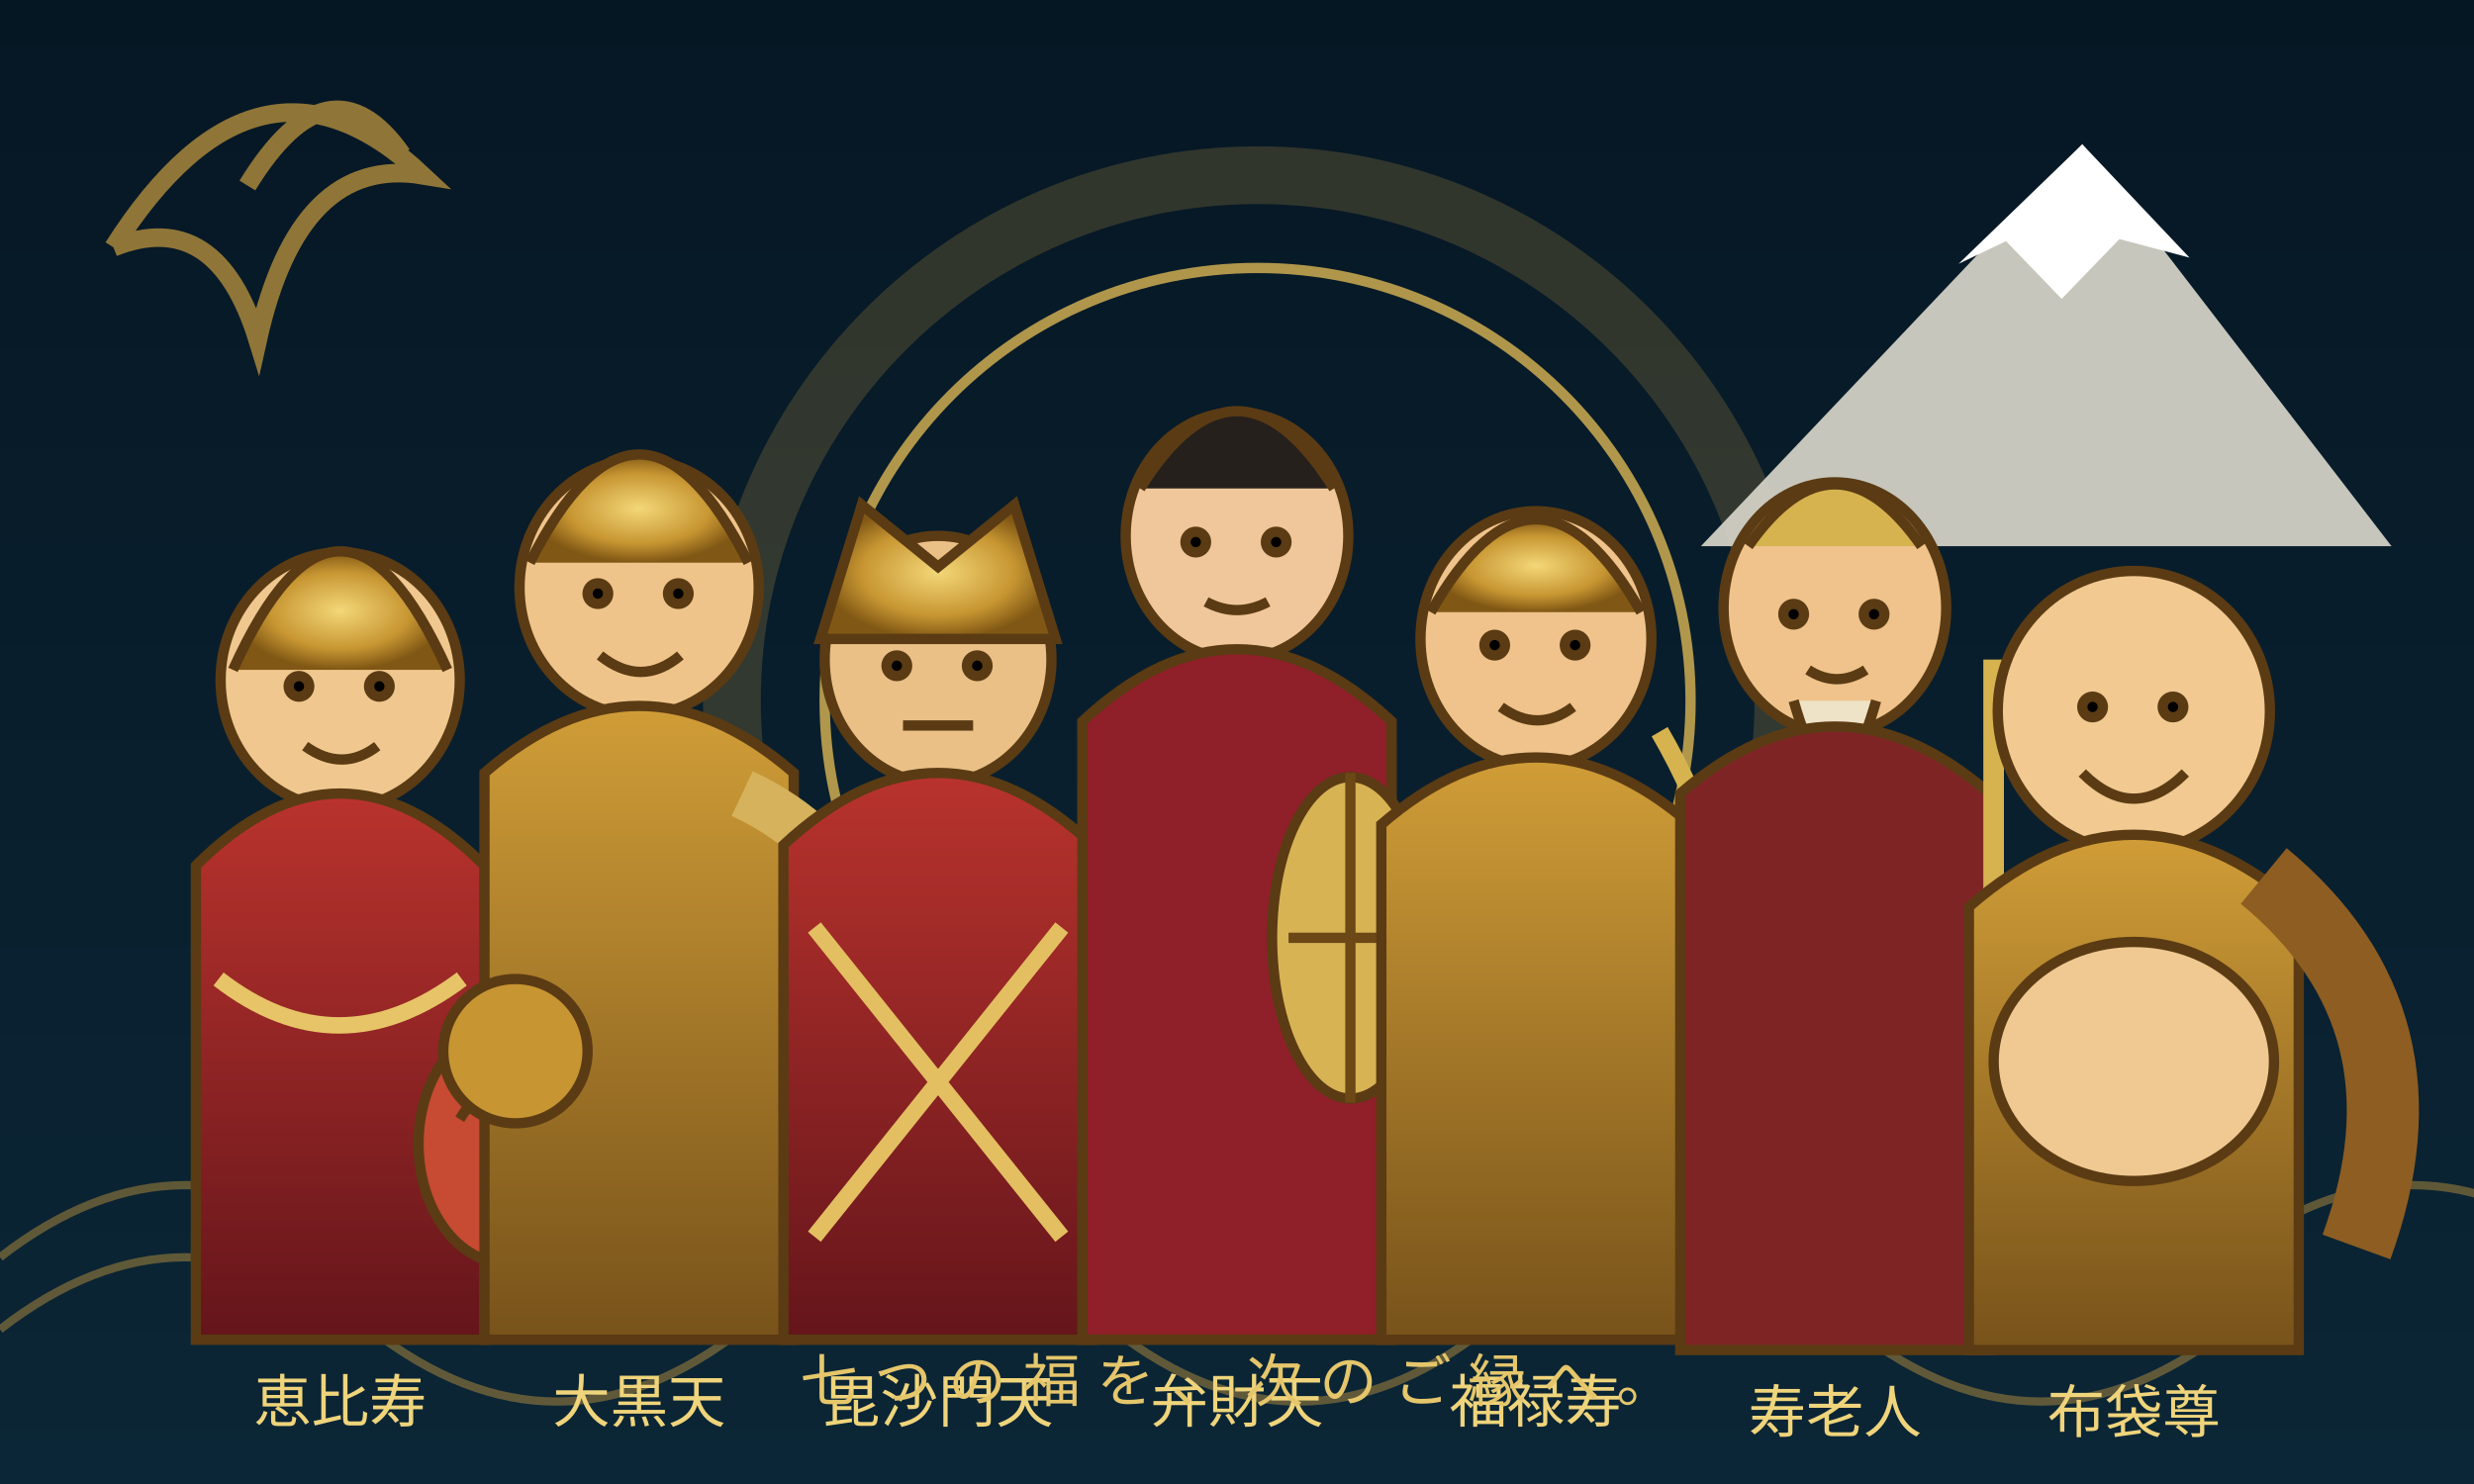
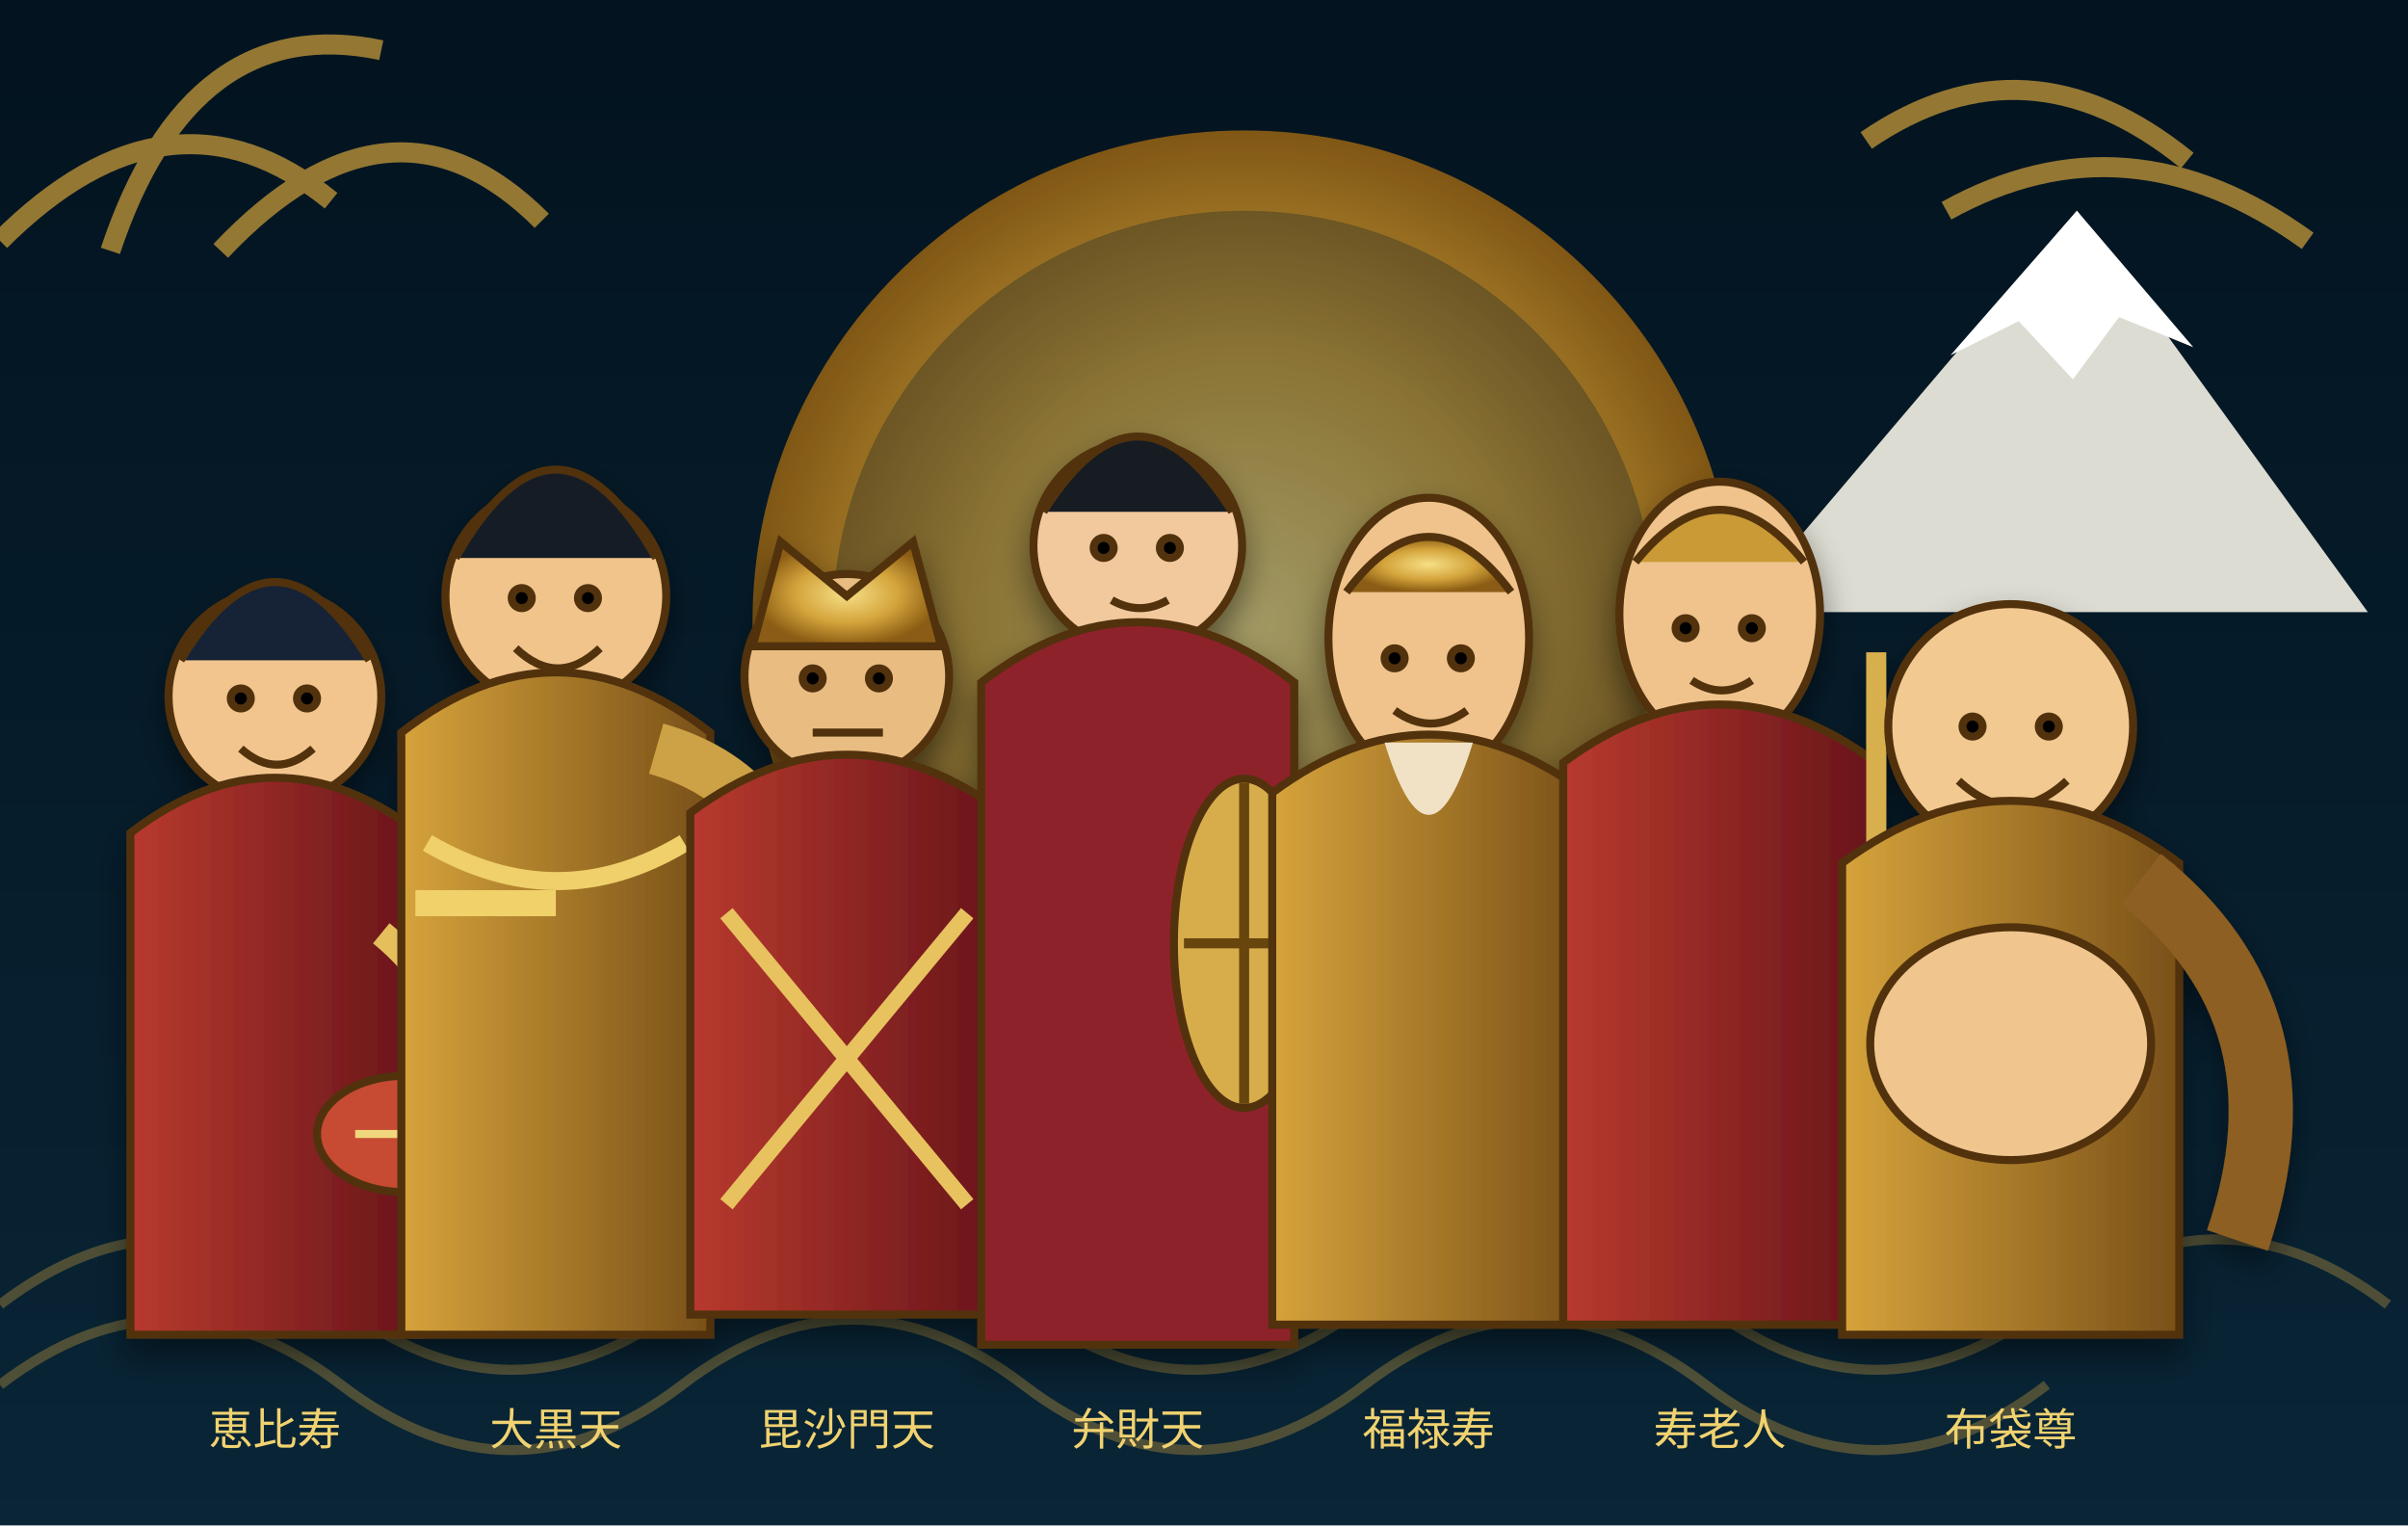
- <svg xmlns="http://www.w3.org/2000/svg" viewBox="0 0 1200 720" role="img" aria-label="七福神をイメージした和風イラスト">
+ <svg xmlns="http://www.w3.org/2000/svg" viewBox="0 0 1200 760">
  <defs>
-     <linearGradient id="bg" x2="0" y2="1">
-       <stop stop-color="#061724" />
-       <stop offset="1" stop-color="#0b2636" />
+     <linearGradient id="n" x2="0" y2="1">
+       <stop stop-color="#03131f" />
+       <stop offset="1" stop-color="#092536" />
    </linearGradient>
-     <radialGradient id="gold">
-       <stop stop-color="#f4d778" />
-       <stop offset=".65" stop-color="#c79632" />
-       <stop offset="1" stop-color="#805714" />
+     <radialGradient id="g">
+       <stop stop-color="#f7df86" />
+       <stop offset=".55" stop-color="#d3a43b" />
+       <stop offset="1" stop-color="#8a5b13" />
    </radialGradient>
-     <linearGradient id="robe" x2="0" y2="1">
-       <stop stop-color="#b9332d" />
-       <stop offset="1" stop-color="#64151b" />
+     <linearGradient id="r">
+       <stop stop-color="#b83a2e" />
+       <stop offset="1" stop-color="#67141a" />
    </linearGradient>
-     <linearGradient id="robe2" x2="0" y2="1">
-       <stop stop-color="#d09d37" />
-       <stop offset="1" stop-color="#77521a" />
+     <linearGradient id="o">
+       <stop stop-color="#d6a33b" />
+       <stop offset="1" stop-color="#795018" />
    </linearGradient>
-     <filter id="glow">
-       <feGaussianBlur stdDeviation="10" />
+     <filter id="sh">
+       <feDropShadow dx="0" dy="8" stdDeviation="8" flood-opacity=".45" />
    </filter>
  </defs>
-   <rect width="1200" height="720" fill="url(#bg)" />
-   <circle cx="610" cy="340" r="255" fill="none" stroke="#c99d3f" stroke-width="28" opacity=".22" />
-   <circle cx="610" cy="340" r="210" fill="none" stroke="#d9b554" stroke-width="5" opacity=".8" />
-   <path d="M825 265 1010 70 1160 265Z" fill="#d7d5c9" opacity=".92" />
-   <path d="M1010 70 1062 125 1028 116 1000 145 973 117 950 128Z" fill="#fff" />
-   <g stroke="#c79a3d" fill="none" opacity=".45" stroke-width="4">
-     <path d="M0 610q90-70 180 0t180 0t180 0t180 0t180 0t180 0t180 0" />
-     <path d="M0 645q90-70 180 0t180 0t180 0t180 0t180 0t180 0" />
+   <rect width="1200" height="760" fill="url(#n)" />
+   <circle cx="620" cy="310" r="245" fill="url(#g)" opacity=".92" />
+   <circle cx="620" cy="310" r="205" fill="#061b28" opacity=".3" />
+   <path d="M865 305 1035 105 1180 305Z" fill="#dddcd2" />
+   <path d="M1035 105l58 68-37-15-23 31-27-29-34 17z" fill="#fff" />
+   <g fill="none" stroke="#d0a13b" stroke-width="10" opacity=".7">
+     <path d="M0 120q85-85 165-20M55 125q40-120 135-100M110 125q85-90 160-15" />
+     <path d="M930 70q80-55 160 10M970 105q90-50 180 15" />
  </g>
-   <g transform="translate(70 100)" stroke="#5b3b13" stroke-width="5">
-     <g transform="translate(0 125)">
-       <ellipse cx="95" cy="105" rx="58" ry="62" fill="#f0c88f" />
-       <path d="M43 100q52-115 104 0" fill="url(#gold)" />
-       <circle cx="75" cy="108" r="5" />
-       <circle cx="114" cy="108" r="5" />
-       <path d="M78 137q18 13 35 0" fill="none" />
-       <path d="M25 195q70-70 140 0v230H25Z" fill="url(#robe)" />
-       <path d="M36 250q58 45 118 0" fill="none" stroke="#e7c467" stroke-width="8" />
-       <ellipse cx="176" cy="330" rx="43" ry="58" fill="#c74a32" />
-       <path d="M153 318q25-40 47 0" fill="none" />
-       <text x="95" y="465" text-anchor="middle" fill="#efd47b" stroke="none" font-size="28">恵比寿</text>
+   <g stroke="#d0a13b" fill="none" opacity=".35" stroke-width="5">
+     <path d="M0 650q85-65 170 0t170 0t170 0t170 0t170 0t170 0t170 0" />
+     <path d="M0 690q85-65 170 0t170 0t170 0t170 0t170 0t170 0" />
+   </g>
+   <g filter="url(#sh)" stroke="#51310e" stroke-width="4">
+     <g transform="translate(45 255)">
+       <circle cx="92" cy="92" r="53" fill="#f1c58d" />
+       <path d="M45 74q47-78 94 0" fill="#152434" />
+       <circle cx="75" cy="93" r="5" />
+       <circle cx="108" cy="93" r="5" />
+       <path d="M75 118q18 16 36 0" fill="none" />
+       <path d="M20 160q72-55 144 0v250H20z" fill="url(#r)" />
+       <path d="M145 210q55 45 25 115" fill="none" stroke="#e4bf5b" stroke-width="13" />
+       <ellipse cx="157" cy="310" rx="44" ry="29" fill="#c64c31" />
+       <path d="M157 282v55M132 310h50" stroke="#f0d67b" stroke-width="4" />
    </g>
-     <g transform="translate(145 80)">
-       <ellipse cx="95" cy="105" rx="58" ry="62" fill="#efc48b" />
-       <path d="M42 93q53-105 106 0" fill="url(#gold)" />
-       <circle cx="75" cy="108" r="5" />
-       <circle cx="114" cy="108" r="5" />
-       <path d="M76 138q20 16 39 0" fill="none" />
-       <path d="M20 195q75-65 150 0v275H20Z" fill="url(#robe2)" />
-       <path d="M145 205q85 40 60 145" fill="none" stroke="#d5b25b" stroke-width="24" />
-       <circle cx="35" cy="330" r="35" fill="#c79532" />
-       <text x="95" y="510" text-anchor="middle" fill="#efd47b" stroke="none" font-size="28">大黒天</text>
+     <g transform="translate(185 205)">
+       <circle cx="92" cy="92" r="55" fill="#f0c48a" />
+       <path d="M42 73q50-88 100 0" fill="#171f28" />
+       <circle cx="75" cy="93" r="5" />
+       <circle cx="108" cy="93" r="5" />
+       <path d="M72 118q21 20 42 0" fill="none" />
+       <path d="M15 160q77-60 154 0v300H15z" fill="url(#o)" />
+       <path d="M28 215q65 38 128 0" stroke="#efd06b" stroke-width="9" fill="none" />
+       <path d="M142 168q70 20 72 100" fill="none" stroke="#cda144" stroke-width="26" />
+       <path d="M22 245h70" stroke="#f0d16a" stroke-width="13" />
    </g>
-     <g transform="translate(290 115)">
-       <ellipse cx="95" cy="105" rx="55" ry="60" fill="#eac087" />
-       <path d="M38 95 58 30l37 30 37-30 20 65Z" fill="url(#gold)" />
-       <circle cx="75" cy="108" r="5" />
-       <circle cx="114" cy="108" r="5" />
-       <path d="M78 137h34" fill="none" />
-       <path d="M20 195q75-70 150 0v240H20Z" fill="url(#robe)" />
-       <path d="M35 235 155 385M155 235 35 385" stroke="#e3bf61" stroke-width="8" />
-       <path d="M176 130v290M164 150h24" stroke="#d6b34f" stroke-width="12" />
-       <text x="95" y="475" text-anchor="middle" fill="#efd47b" stroke="none" font-size="28">毘沙門天</text>
+     <g transform="translate(330 245)">
+       <circle cx="92" cy="92" r="51" fill="#e9bc82" />
+       <path d="M45 77 59 25l33 27 33-27 14 52z" fill="url(#g)" />
+       <circle cx="75" cy="93" r="5" />
+       <circle cx="108" cy="93" r="5" />
+       <path d="M75 120h35" fill="none" />
+       <path d="M14 160q78-58 156 0v250H14z" fill="url(#r)" />
+       <path d="m32 210 120 145m0-145L32 355" stroke="#e7c25e" stroke-width="8" />
+       <path d="M172 105v300M158 130h28" stroke="#e0bb56" stroke-width="11" />
    </g>
-     <g transform="translate(435 55)">
-       <ellipse cx="95" cy="105" rx="54" ry="60" fill="#f0c79a" />
-       <path d="M48 82q47-75 94 0" fill="#25201c" />
-       <circle cx="75" cy="108" r="5" />
-       <circle cx="114" cy="108" r="5" />
-       <path d="M80 137q15 8 30 0" fill="none" />
-       <path d="M20 195q75-70 150 0v300H20Z" fill="#8f1f29" />
-       <ellipse cx="150" cy="300" rx="38" ry="78" fill="#d7b354" />
-       <path d="M150 220v160M120 300h60" stroke="#6b4816" stroke-width="5" />
-       <text x="95" y="535" text-anchor="middle" fill="#efd47b" stroke="none" font-size="28">弁財天</text>
+     <g transform="translate(475 180)">
+       <circle cx="92" cy="92" r="52" fill="#f2c99d" />
+       <path d="M45 75q47-75 94 0" fill="#171c23" />
+       <circle cx="75" cy="93" r="5" />
+       <circle cx="108" cy="93" r="5" />
+       <path d="M79 119q14 8 28 0" fill="none" />
+       <path d="M14 160q78-60 156 0v330H14z" fill="#8e2029" />
+       <ellipse cx="145" cy="290" rx="35" ry="82" fill="#d7ad4c" />
+       <path d="M145 210v160M115 290h60" stroke="#68450f" stroke-width="5" />
    </g>
-     <g transform="translate(580 105)">
-       <ellipse cx="95" cy="105" rx="56" ry="62" fill="#efc38b" />
-       <path d="M44 92q51-90 102 0" fill="url(#gold)" />
-       <circle cx="75" cy="108" r="5" />
-       <circle cx="114" cy="108" r="5" />
-       <path d="M78 138q18 13 35 0" fill="none" />
-       <path d="M20 195q75-65 150 0v250H20Z" fill="url(#robe2)" />
-       <path d="M155 150q70 120 15 280" fill="none" stroke="#d6b34f" stroke-width="9" />
-       <text x="95" y="485" text-anchor="middle" fill="#efd47b" stroke="none" font-size="28">福禄寿</text>
+     <g transform="translate(620 235)">
+       <ellipse cx="92" cy="83" rx="50" ry="70" fill="#efc38b" />
+       <path d="M51 60q41-55 82 0" fill="url(#g)" />
+       <circle cx="75" cy="93" r="5" />
+       <circle cx="108" cy="93" r="5" />
+       <path d="M75 119q18 13 36 0" fill="none" />
+       <path d="M14 160q78-58 156 0v265H14z" fill="url(#o)" />
+       <path d="M70 135q22 72 44 0" fill="#f1e2c5" stroke="none" />
    </g>
-     <g transform="translate(725 90)">
-       <ellipse cx="95" cy="105" rx="54" ry="61" fill="#efc38b" />
-       <path d="M53 75q42-60 84 0" fill="#d6b34f" />
-       <circle cx="75" cy="108" r="5" />
-       <circle cx="114" cy="108" r="5" />
-       <path d="M82 135q14 9 28 0" fill="none" />
-       <path d="M75 150q20 70 40 0" fill="#eee2c7" />
-       <path d="M20 195q75-65 150 0v270H20Z" fill="#7f2424" />
-       <path d="M172 130v330" stroke="#d6b34f" stroke-width="10" />
-       <text x="95" y="505" text-anchor="middle" fill="#efd47b" stroke="none" font-size="28">寿老人</text>
+     <g transform="translate(765 220)">
+       <ellipse cx="92" cy="86" rx="50" ry="66" fill="#efc38b" />
+       <path d="M50 60q42-52 84 0" fill="#c99a34" />
+       <circle cx="75" cy="93" r="5" />
+       <circle cx="108" cy="93" r="5" />
+       <path d="M78 119q15 10 30 0" fill="none" />
+       <path d="M72 136q20 82 40 0" fill="#f0e3c8" stroke="none" />
+       <path d="M14 160q78-58 156 0v280H14z" fill="url(#r)" />
+       <path d="M170 105v330" stroke="#d7af4d" stroke-width="10" />
    </g>
-     <g transform="translate(870 135)">
-       <ellipse cx="95" cy="110" rx="66" ry="68" fill="#f1c991" />
-       <circle cx="75" cy="108" r="5" />
-       <circle cx="114" cy="108" r="5" />
-       <path d="M70 140q25 25 50 0" fill="none" />
-       <path d="M15 205q80-70 160 0v215H15Z" fill="url(#robe2)" />
-       <ellipse cx="95" cy="280" rx="68" ry="58" fill="#efc991" />
-       <path d="M158 190q85 70 45 180" fill="none" stroke="#8d5d22" stroke-width="35" />
-       <text x="95" y="460" text-anchor="middle" fill="#efd47b" stroke="none" font-size="28">布袋尊</text>
+     <g transform="translate(910 270)">
+       <circle cx="92" cy="92" r="61" fill="#f2c991" />
+       <circle cx="73" cy="92" r="5" />
+       <circle cx="111" cy="92" r="5" />
+       <path d="M66 119q27 25 54 0" fill="none" />
+       <path d="M8 160q84-62 168 0v235H8z" fill="url(#o)" />
+       <ellipse cx="92" cy="250" rx="70" ry="58" fill="#f0c68e" />
+       <path d="M157 168q86 68 48 180" fill="none" stroke="#8e5e22" stroke-width="32" />
    </g>
  </g>
-   <path d="M55 120q70-110 150-35q-60-10-80 80q-20-65-70-45M120 90q40-65 75-15" stroke="#c99d3f" stroke-width="9" fill="none" opacity=".7" />
-   <text x="600" y="680" text-anchor="middle" fill="#e5c66b" font-family="serif" font-size="28" letter-spacing="8">七つの福を、次のご縁へ。</text>
+   <g font-family="serif" fill="#f0d270" font-size="22" text-anchor="middle">
+     <text x="137" y="720">恵比寿</text>
+     <text x="277" y="720">大黒天</text>
+     <text x="422" y="720">毘沙門天</text>
+     <text x="567" y="720">弁財天</text>
+     <text x="712" y="720">福禄寿</text>
+     <text x="857" y="720">寿老人</text>
+     <text x="1002" y="720">布袋尊</text>
+   </g>
</svg>
